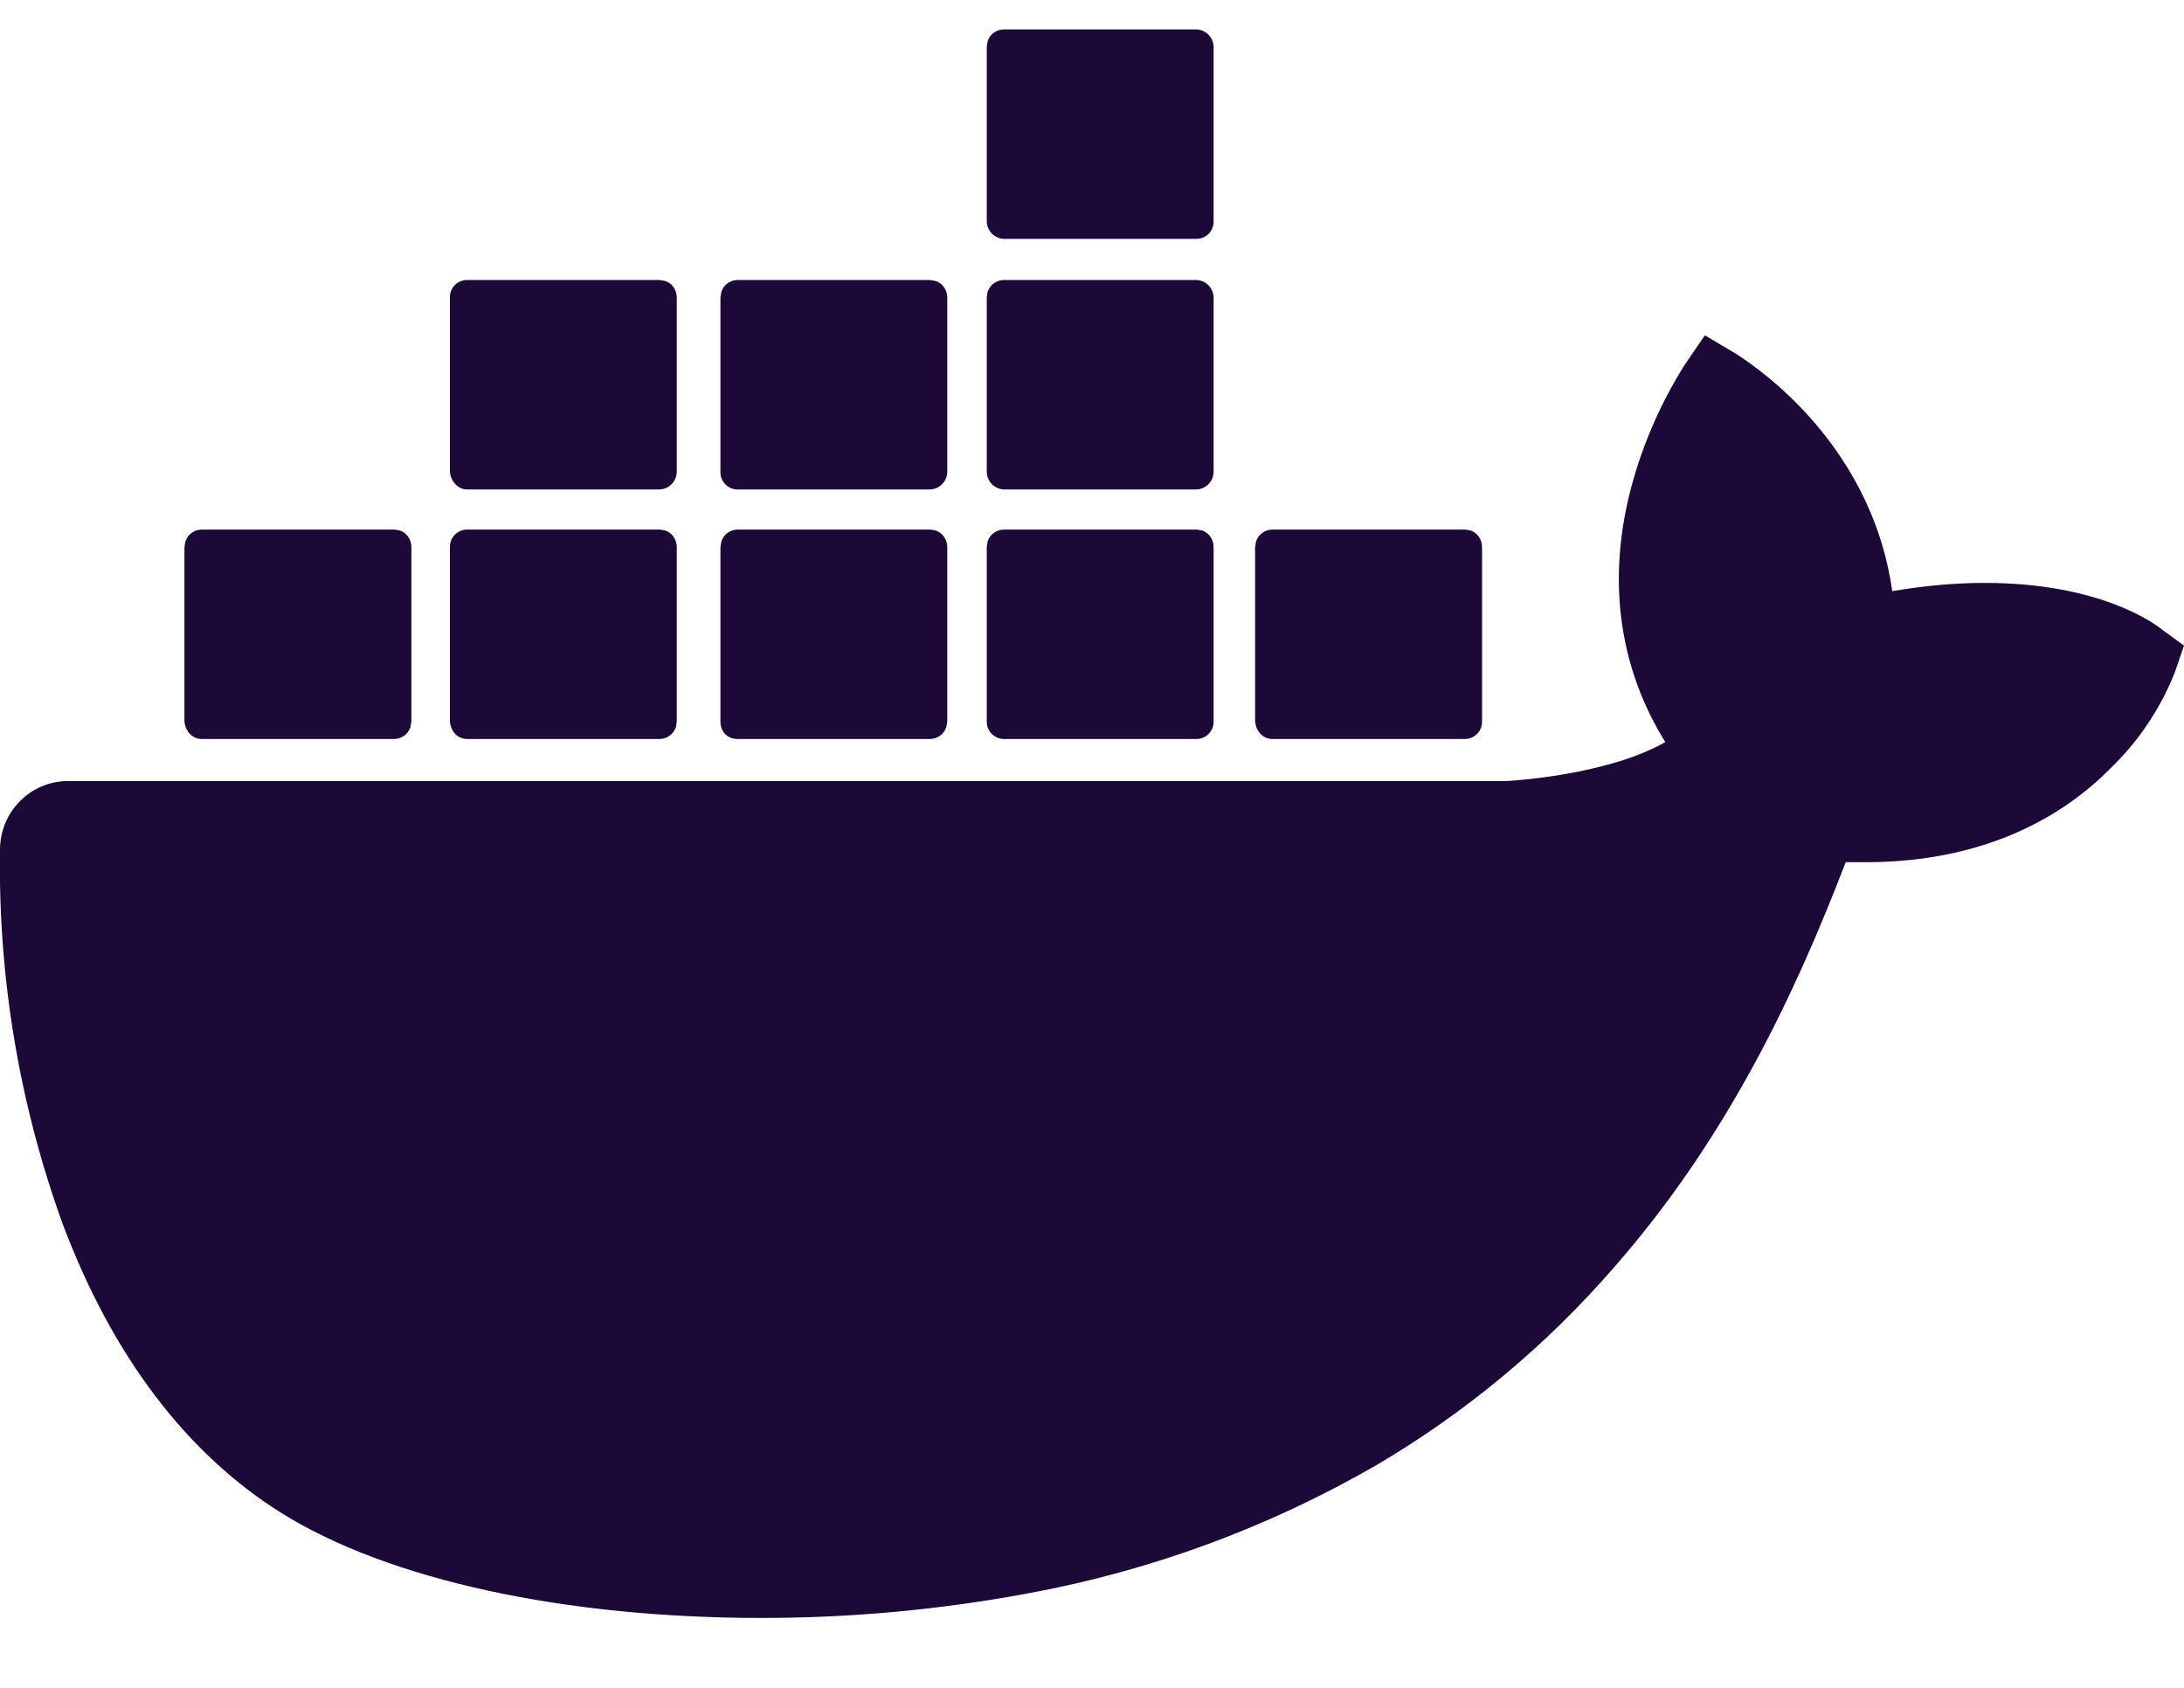
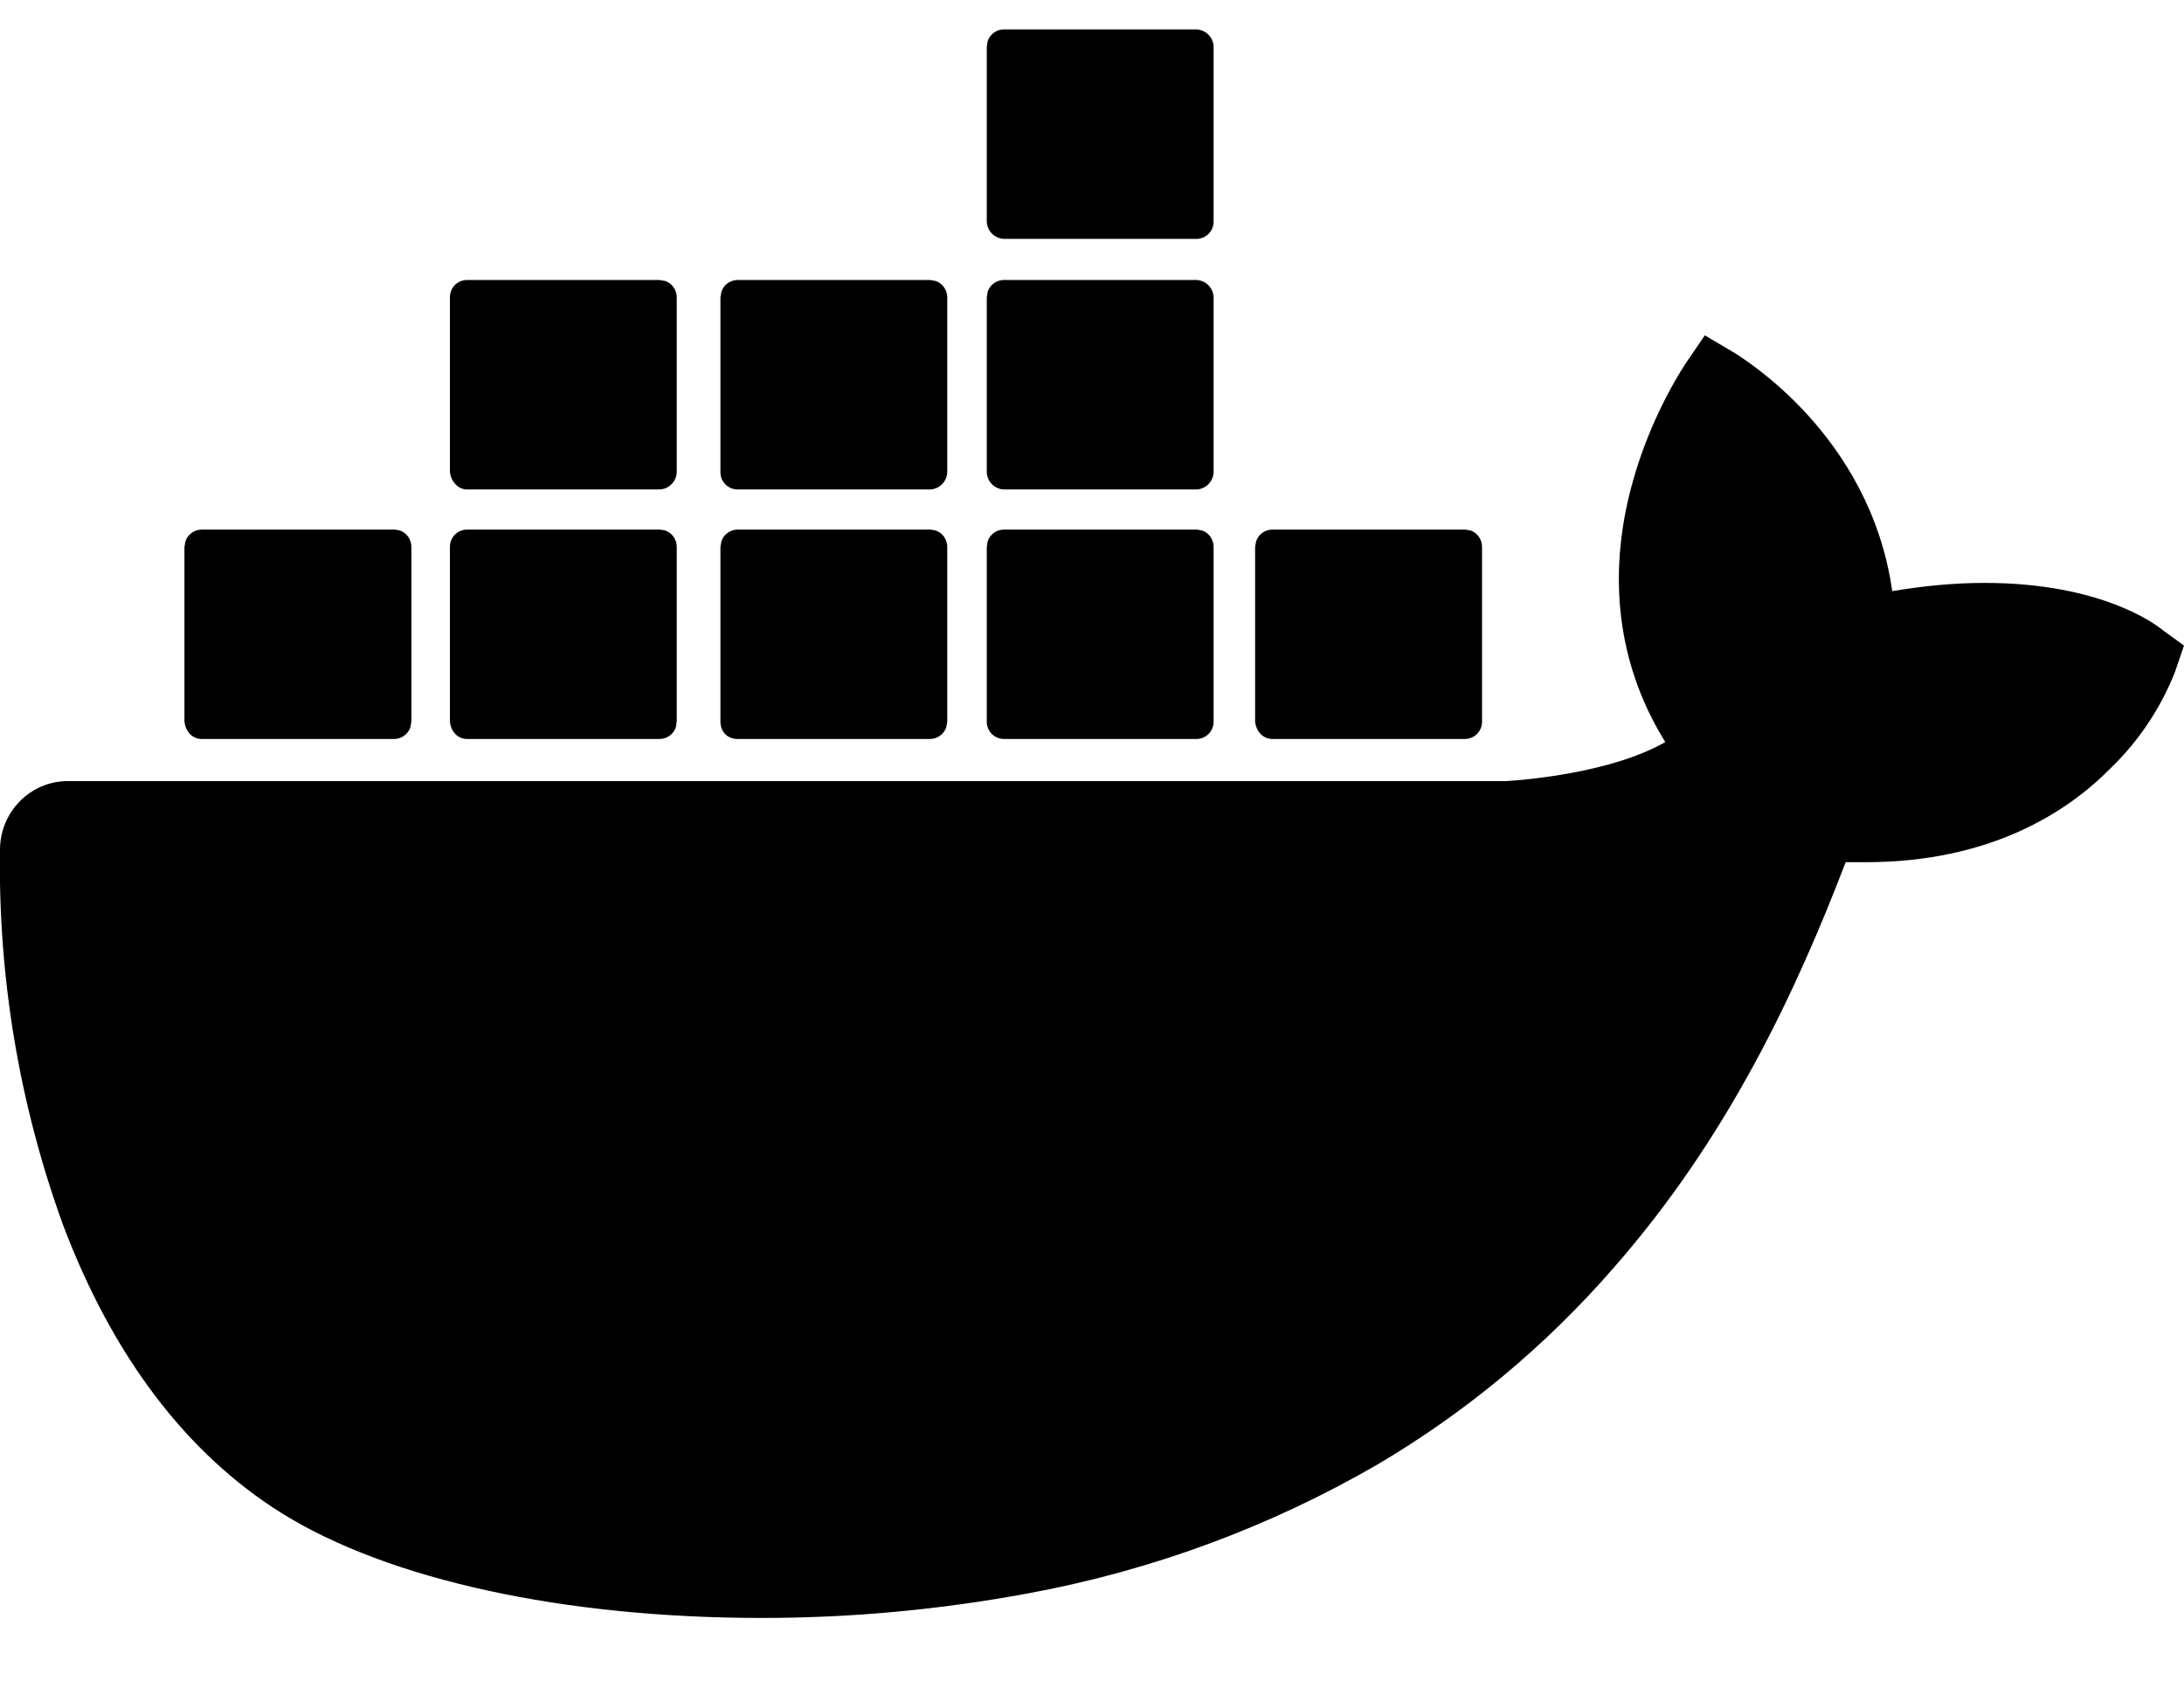
<svg xmlns="http://www.w3.org/2000/svg" width="22" height="17" viewBox="0 0 22 17">
-   <path d="M17.174 3.378l.316.187c.051.04 1.347.806 1.571 2.389.307-.052.623-.083.929-.083 1.184 0 1.735.424 1.796.476l.214.155-.092.269a2.756 2.756 0 01-.653.972c-.428.434-1.204.941-2.459.941h-.204c-.5 1.303-1.184 2.772-2.337 4.085a9.636 9.636 0 01-2.387 1.986 10.98 10.98 0 01-3.51 1.293 14.64 14.64 0 01-2.684.248c-1.99 0-3.755-.382-4.836-1.055-.96-.6-1.704-1.582-2.204-2.906A10.594 10.594 0 010 8.56c0-.383.306-.693.684-.693h14.489c.184-.01 1.061-.083 1.602-.393-.45-.724-.582-1.572-.367-2.472.112-.465.306-.92.56-1.324l.205-.3zM3.97 5.333l.058.01c.07.024.116.091.116.166v1.758l-.01.058a.173.173 0 01-.164.118H2.032c-.092 0-.163-.072-.174-.176V5.51l.01-.058a.173.173 0 01.164-.118H3.97zm2.674 0l.057.01c.07.024.116.091.116.166v1.758l-.009.058a.173.173 0 01-.164.118H4.705c-.092 0-.163-.072-.173-.176V5.51c0-.103.081-.176.173-.176h1.939zm2.724 0l.057.01c.07.024.117.091.117.166v1.758l-.01.058a.173.173 0 01-.164.118H7.43c-.102 0-.173-.072-.173-.176V5.51l.01-.058a.173.173 0 01.163-.118h1.94zm2.684 0l.057.01c.07.024.116.091.116.166v1.758a.173.173 0 01-.173.176h-1.939a.173.173 0 01-.173-.176V5.51l.009-.058a.173.173 0 01.164-.118h1.939zm2.704 0l.057.01c.07.024.116.091.116.166v1.758a.173.173 0 01-.173.176h-1.94c-.09 0-.162-.072-.173-.176V5.51l.01-.058a.173.173 0 01.164-.118h1.939zM6.644 2.82l.057.01c.07.023.116.091.116.166v1.758a.18.18 0 01-.173.176H4.705c-.092 0-.163-.083-.173-.176V2.996c0-.104.081-.176.173-.176h1.939zm2.724 0l.057.01c.07.023.117.091.117.166v1.758a.18.18 0 01-.174.176H7.43a.173.173 0 01-.173-.176V2.996l.01-.058a.173.173 0 01.163-.118h1.94zm2.684 0a.18.18 0 01.173.176v1.758a.18.18 0 01-.173.176h-1.939a.18.18 0 01-.173-.176V2.996l.009-.058a.173.173 0 01.164-.118zm0-2.524a.18.18 0 01.173.176V2.23a.173.173 0 01-.173.176h-1.939a.18.18 0 01-.173-.176V.472l.009-.058a.173.173 0 01.164-.118z" fill="#1C0937" fill-rule="evenodd" />
+   <path d="M17.174 3.378l.316.187c.051.04 1.347.806 1.571 2.389.307-.052.623-.083.929-.083 1.184 0 1.735.424 1.796.476l.214.155-.092.269a2.756 2.756 0 01-.653.972c-.428.434-1.204.941-2.459.941h-.204c-.5 1.303-1.184 2.772-2.337 4.085a9.636 9.636 0 01-2.387 1.986 10.98 10.98 0 01-3.51 1.293 14.64 14.64 0 01-2.684.248c-1.99 0-3.755-.382-4.836-1.055-.96-.6-1.704-1.582-2.204-2.906A10.594 10.594 0 010 8.56c0-.383.306-.693.684-.693h14.489c.184-.01 1.061-.083 1.602-.393-.45-.724-.582-1.572-.367-2.472.112-.465.306-.92.56-1.324l.205-.3zM3.97 5.333l.058.01c.07.024.116.091.116.166v1.758l-.01.058a.173.173 0 01-.164.118H2.032c-.092 0-.163-.072-.174-.176V5.51l.01-.058a.173.173 0 01.164-.118H3.97zm2.674 0l.057.01c.07.024.116.091.116.166v1.758l-.009.058a.173.173 0 01-.164.118H4.705c-.092 0-.163-.072-.173-.176V5.51c0-.103.081-.176.173-.176h1.939zm2.724 0l.057.01c.07.024.117.091.117.166v1.758l-.01.058a.173.173 0 01-.164.118H7.43c-.102 0-.173-.072-.173-.176V5.51l.01-.058a.173.173 0 01.163-.118h1.94zm2.684 0l.057.01c.07.024.116.091.116.166v1.758a.173.173 0 01-.173.176h-1.939a.173.173 0 01-.173-.176V5.51l.009-.058a.173.173 0 01.164-.118h1.939zm2.704 0l.057.01c.07.024.116.091.116.166v1.758a.173.173 0 01-.173.176h-1.94c-.09 0-.162-.072-.173-.176V5.51l.01-.058a.173.173 0 01.164-.118h1.939zM6.644 2.82l.057.01c.07.023.116.091.116.166v1.758a.18.18 0 01-.173.176H4.705c-.092 0-.163-.083-.173-.176V2.996c0-.104.081-.176.173-.176h1.939zm2.724 0l.057.01c.07.023.117.091.117.166v1.758a.18.18 0 01-.174.176H7.43a.173.173 0 01-.173-.176V2.996l.01-.058a.173.173 0 01.163-.118h1.94zm2.684 0a.18.18 0 01.173.176v1.758a.18.18 0 01-.173.176h-1.939a.18.18 0 01-.173-.176V2.996l.009-.058a.173.173 0 01.164-.118zm0-2.524a.18.18 0 01.173.176V2.23a.173.173 0 01-.173.176h-1.939a.18.18 0 01-.173-.176V.472l.009-.058a.173.173 0 01.164-.118z" fill-rule="evenodd" />
</svg>
